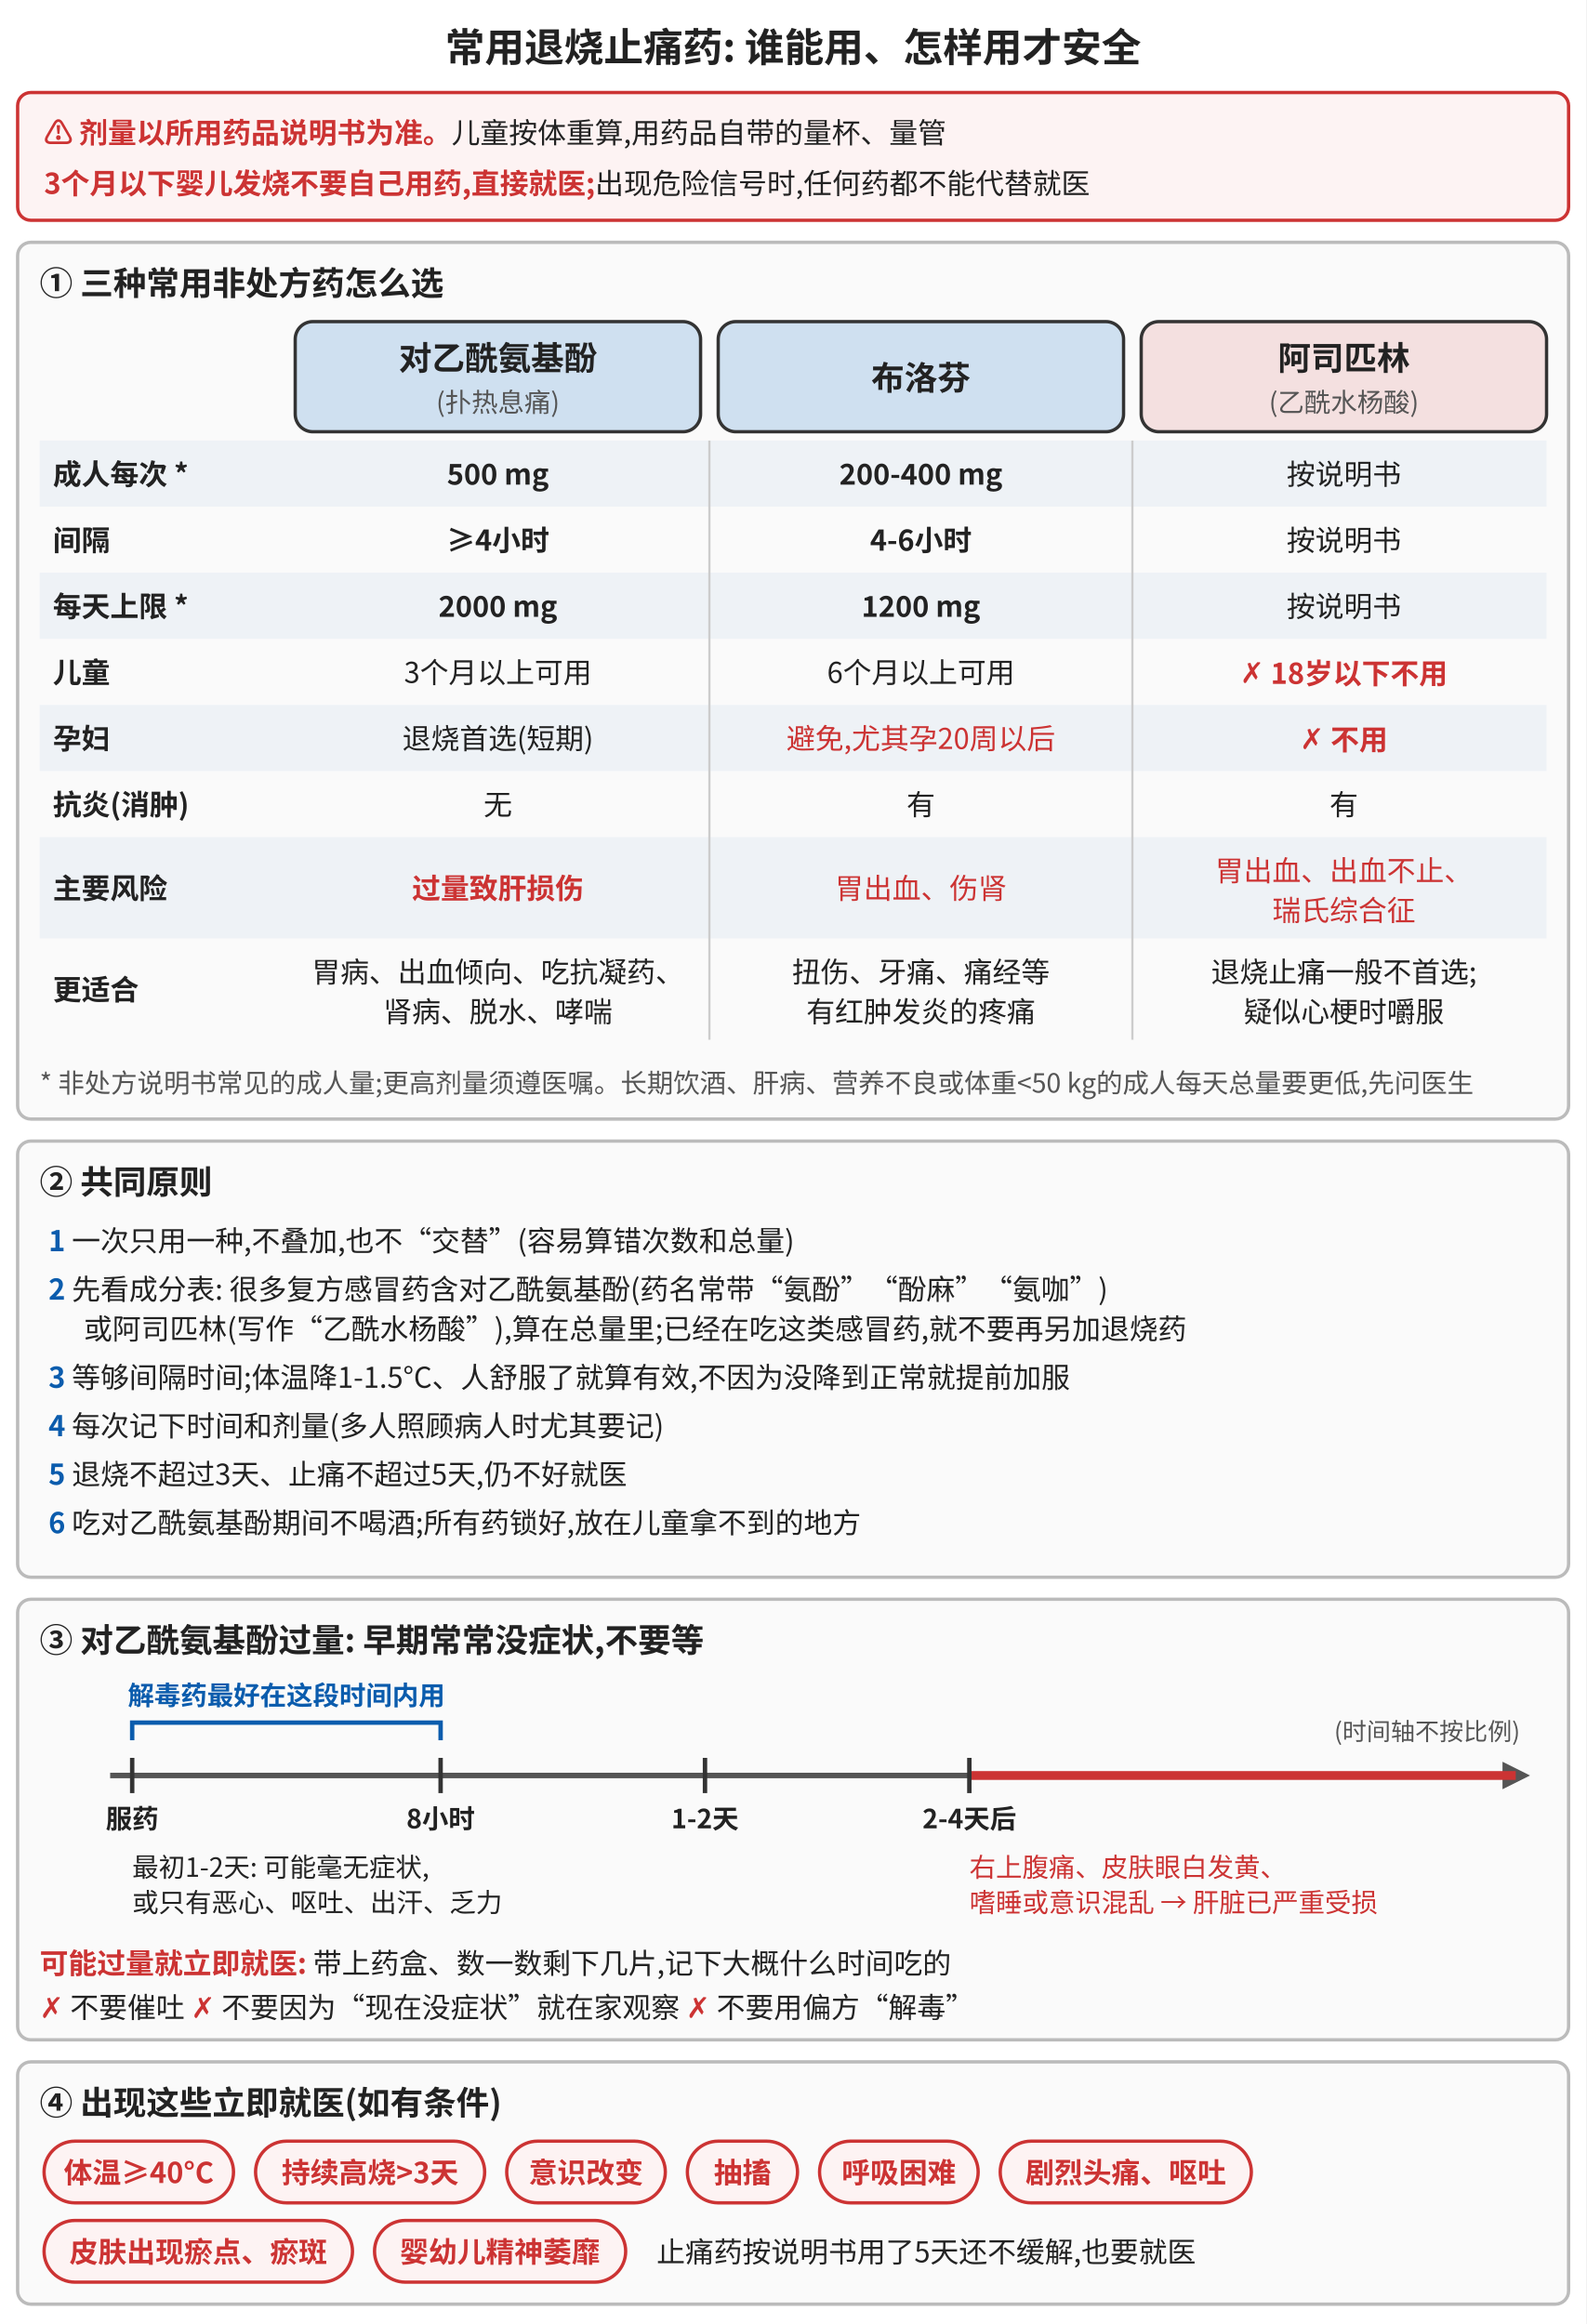
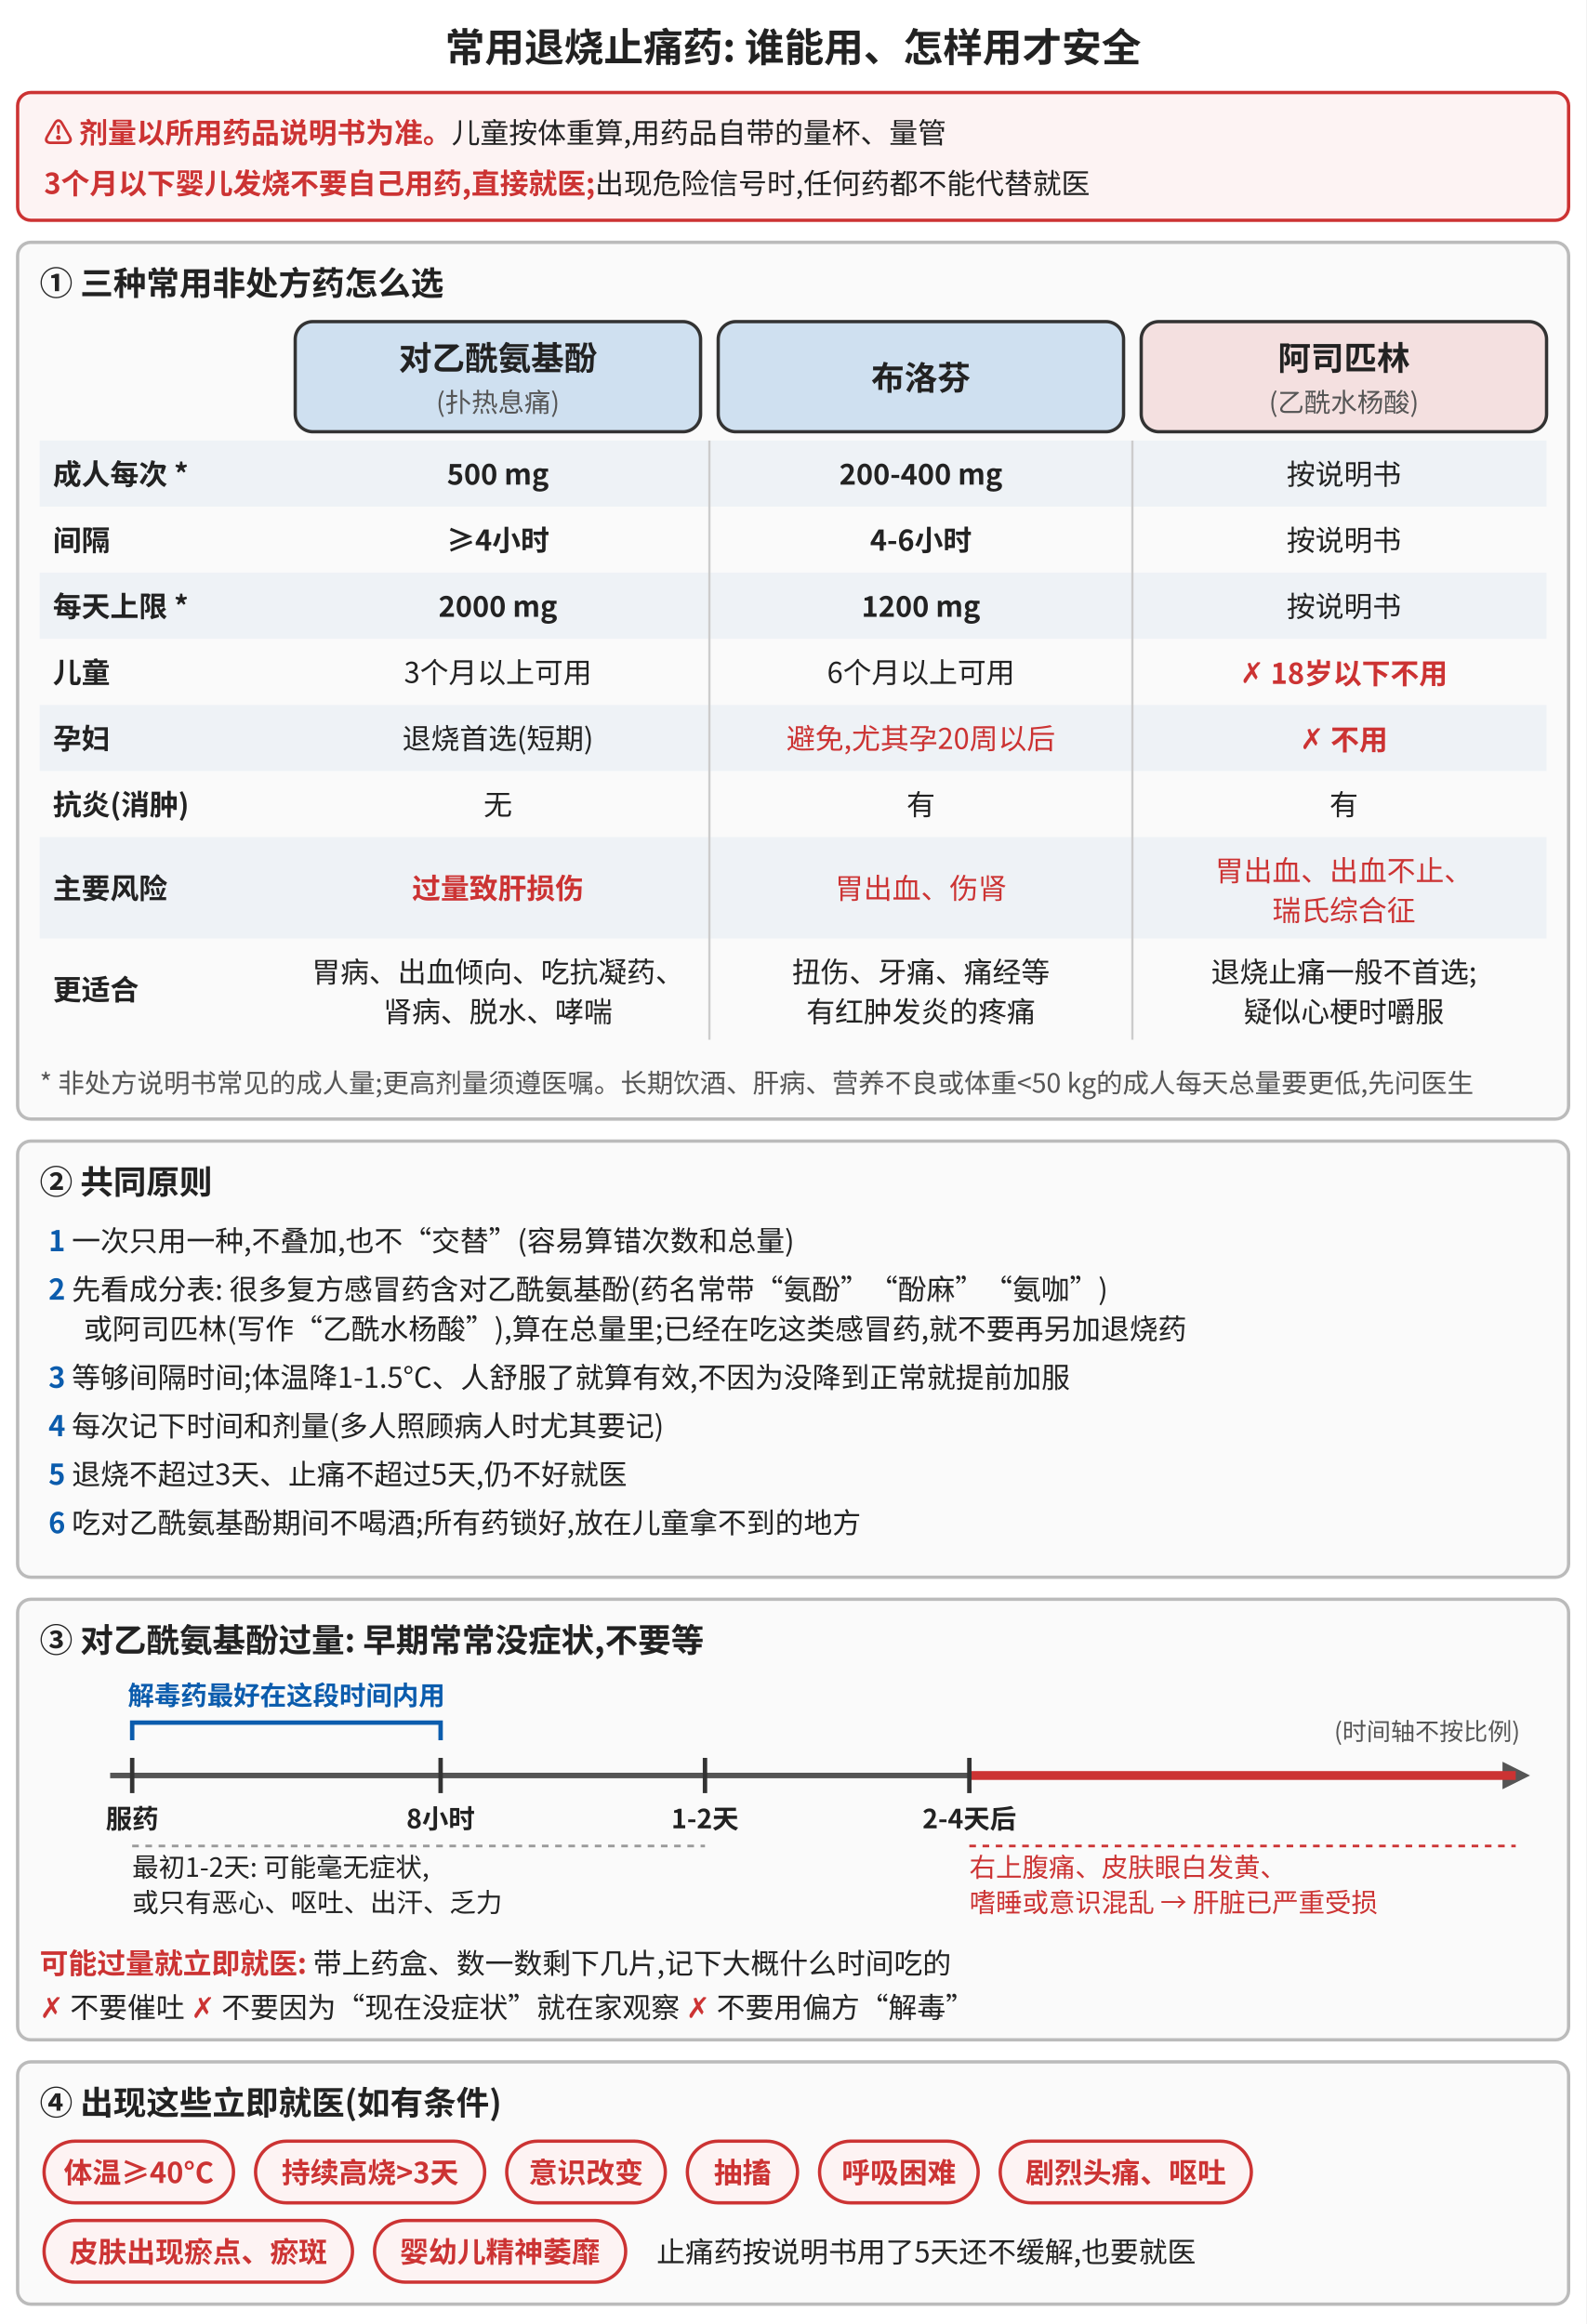
<svg xmlns="http://www.w3.org/2000/svg" viewBox="0 0 720 1055" width="720" height="1055" role="img" aria-label="常用退烧止痛药: 谁能用、怎样用才安全。剂量以所用药品说明书为准,儿童按体重算,用药品自带的量杯、量管;3个月以下婴儿发烧不要自己用药,直接就医;出现危险信号时任何药都不能代替就医。①三种常用非处方药: 对乙酰氨基酚(扑热息痛)成人每次500 mg,间隔≥4小时,每天上限2000 mg,3个月以上儿童可用,孕妇退烧首选(短期),无抗炎作用,主要风险是过量致肝损伤,更适合胃病、出血倾向、吃抗凝药、肾病、脱水、哮喘的人;布洛芬成人每次200-400 mg,间隔4-6小时,每天上限1200 mg,6个月以上儿童可用,孕妇避免,尤其孕20周以后,有抗炎作用,主要风险是胃出血、伤肾,更适合扭伤、牙痛、痛经等红肿发炎的疼痛;阿司匹林按说明书,18岁以下不用,孕妇不用,有抗炎作用,主要风险是胃出血、出血不止、瑞氏综合征,退烧止痛一般不首选,最重要的用途是疑似心梗时嚼服。成人量为非处方说明书常见写法,更高剂量须遵医嘱。②共同原则: 一次只用一种,不叠加也不交替;先看成分表,复方感冒药常含对乙酰氨基酚或阿司匹林,算在总量里;等够间隔,体温降1-1.5°C、人舒服了就算有效,不因为没降到正常就提前加服;每次记下时间和剂量;退烧不超过3天、止痛不超过5天,仍不好就医;吃对乙酰氨基酚期间不喝酒,肝病、长期饮酒的人先问医生;所有药锁好。③对乙酰氨基酚过量: 最初1-2天可能毫无症状或只有恶心、呕吐、出汗、乏力,2-4天后才出现右上腹痛、皮肤眼白发黄、嗜睡或意识混乱,这时肝脏已严重受损;医院有特效解毒药,越早用越有效,最好在服药后8小时内;可能过量就立即就医,带上药盒,记下时间,不要催吐,不要在家观察。④立即就医: 体温≥40°C、持续高烧超过3天、意识改变、抽搐、呼吸困难、剧烈头痛呕吐、皮肤出现瘀点瘀斑、婴幼儿精神萎靡;止痛药按说明书用了5天还不缓解也要就医" font-family="'Noto Sans CJK SC','PingFang SC','Microsoft YaHei',sans-serif">
  <rect width="100%" height="100%" fill="#fff" />
  <defs>
    <marker id="arK" viewBox="0 0 10 10" refX="8" refY="5" markerWidth="5" markerHeight="5" orient="auto">
      <path d="M0 0 L10 5 L0 10 Z" fill="#555" />
    </marker>
  </defs>
  <g fill="#222">
    <text x="360" y="28" font-size="18" font-weight="bold" text-anchor="middle">常用退烧止痛药: 谁能用、怎样用才安全</text>
    <rect x="8" y="42" width="704" height="58" rx="6" fill="#fdf3f3" stroke="#c33" stroke-width="1.5" />
    <g font-size="13">
      <text x="20" y="65">
        <tspan font-weight="bold" fill="#c33">⚠ 剂量以所用药品说明书为准。</tspan>儿童按体重算,用药品自带的量杯、量管</text>
      <text x="20" y="88">
        <tspan font-weight="bold" fill="#c33">3个月以下婴儿发烧不要自己用药,直接就医;</tspan>出现危险信号时,任何药都不能代替就医</text>
    </g>
    <rect x="8" y="110" width="704" height="398" rx="6" fill="#fafafa" stroke="#bbb" stroke-width="1.5" />
    <text x="18" y="134" font-size="15" font-weight="bold">① 三种常用非处方药怎么选</text>
    <g stroke="#333" stroke-width="1.5">
      <rect x="134" y="146" width="184" height="50" rx="8" fill="#cfe0f0" />
      <rect x="326" y="146" width="184" height="50" rx="8" fill="#cfe0f0" />
      <rect x="518" y="146" width="184" height="50" rx="8" fill="#f4e0e0" />
    </g>
    <g text-anchor="middle">
      <text x="226" y="168" font-size="15" font-weight="bold">对乙酰氨基酚</text>
      <text x="226" y="187" font-size="12" fill="#555">(扑热息痛)</text>
      <text x="418" y="177" font-size="15" font-weight="bold">布洛芬</text>
      <text x="610" y="168" font-size="15" font-weight="bold">阿司匹林</text>
      <text x="610" y="187" font-size="12" fill="#555">(乙酰水杨酸)</text>
    </g>
    <g fill="#eef2f6">
      <rect x="18" y="200" width="684" height="30" />
      <rect x="18" y="260" width="684" height="30" />
      <rect x="18" y="320" width="684" height="30" />
      <rect x="18" y="380" width="684" height="46" />
    </g>
    <g font-size="13" font-weight="bold">
      <text x="24" y="220">成人每次 *</text>
      <text x="24" y="250">间隔</text>
      <text x="24" y="280">每天上限 *</text>
      <text x="24" y="310">儿童</text>
      <text x="24" y="340">孕妇</text>
      <text x="24" y="370">抗炎(消肿)</text>
      <text x="24" y="408">主要风险</text>
      <text x="24" y="454">更适合</text>
    </g>
    <g font-size="13" text-anchor="middle">
      <text x="226" y="220" font-weight="bold">500 mg</text>
      <text x="418" y="220" font-weight="bold">200-400 mg</text>
      <text x="610" y="220">按说明书</text>
      <text x="226" y="250" font-weight="bold">≥4小时</text>
      <text x="418" y="250" font-weight="bold">4-6小时</text>
      <text x="610" y="250">按说明书</text>
      <text x="226" y="280" font-weight="bold">2000 mg</text>
      <text x="418" y="280" font-weight="bold">1200 mg</text>
      <text x="610" y="280">按说明书</text>
      <text x="226" y="310">3个月以上可用</text>
      <text x="418" y="310">6个月以上可用</text>
      <text x="610" y="310" fill="#c33" font-weight="bold">✗ 18岁以下不用</text>
      <text x="226" y="340">退烧首选(短期)</text>
      <text x="418" y="340" fill="#c33">避免,尤其孕20周以后</text>
      <text x="610" y="340" fill="#c33" font-weight="bold">✗ 不用</text>
      <text x="226" y="370">无</text>
      <text x="418" y="370">有</text>
      <text x="610" y="370">有</text>
      <text x="226" y="408" fill="#c33" font-weight="bold">过量致肝损伤</text>
      <text x="418" y="408" fill="#c33">胃出血、伤肾</text>
      <text x="610" y="400" fill="#c33">胃出血、出血不止、</text>
      <text x="610" y="418" fill="#c33">瑞氏综合征</text>
      <text x="226" y="446">胃病、出血倾向、吃抗凝药、</text>
      <text x="226" y="464">肾病、脱水、哮喘</text>
      <text x="418" y="446">扭伤、牙痛、痛经等</text>
      <text x="418" y="464">有红肿发炎的疼痛</text>
      <text x="610" y="446">退烧止痛一般不首选;</text>
      <text x="610" y="464">疑似心梗时嚼服</text>
    </g>
    <g stroke="#ccc" stroke-width="1">
      <path d="M322,200 V472 M514,200 V472" />
    </g>
    <text x="18" y="496" font-size="12" fill="#555">* 非处方说明书常见的成人量;更高剂量须遵医嘱。长期饮酒、肝病、营养不良或体重&lt;50 kg的成人每天总量要更低,先问医生</text>
    <rect x="8" y="518" width="704" height="198" rx="6" fill="#fafafa" stroke="#bbb" stroke-width="1.5" />
    <text x="18" y="542" font-size="15" font-weight="bold">② 共同原则</text>
    <g font-size="13">
      <text x="22" y="568">
        <tspan fill="#0b5cad" font-weight="bold">1</tspan>  一次只用一种,不叠加,也不“交替”(容易算错次数和总量)</text>
      <text x="22" y="590">
        <tspan fill="#0b5cad" font-weight="bold">2</tspan>  先看成分表: 很多复方感冒药含对乙酰氨基酚(药名常带“氨酚”“酚麻”“氨咖”)</text>
      <text x="38" y="608">或阿司匹林(写作“乙酰水杨酸”),算在总量里;已经在吃这类感冒药,就不要再另加退烧药</text>
      <text x="22" y="630">
        <tspan fill="#0b5cad" font-weight="bold">3</tspan>  等够间隔时间;体温降1-1.5°C、人舒服了就算有效,不因为没降到正常就提前加服</text>
      <text x="22" y="652">
        <tspan fill="#0b5cad" font-weight="bold">4</tspan>  每次记下时间和剂量(多人照顾病人时尤其要记)</text>
      <text x="22" y="674">
        <tspan fill="#0b5cad" font-weight="bold">5</tspan>  退烧不超过3天、止痛不超过5天,仍不好就医</text>
      <text x="22" y="696">
        <tspan fill="#0b5cad" font-weight="bold">6</tspan>  吃对乙酰氨基酚期间不喝酒;所有药锁好,放在儿童拿不到的地方</text>
    </g>
    <rect x="8" y="726" width="704" height="200" rx="6" fill="#fafafa" stroke="#bbb" stroke-width="1.5" />
    <text x="18" y="750" font-size="15" font-weight="bold">③ 对乙酰氨基酚过量: 早期常常没症状,不要等</text>
    <path d="M60,790 V782 H200 V790" fill="none" stroke="#0b5cad" stroke-width="2" />
    <text x="130" y="774" font-size="12" text-anchor="middle" fill="#0b5cad" font-weight="bold">解毒药最好在这段时间内用</text>
    <path d="M50,806 H692" stroke="#555" stroke-width="2.5" marker-end="url(#arK)" />
    <path d="M440,806 H688" stroke="#c33" stroke-width="4" />
    <g stroke="#333" stroke-width="2">
      <path d="M60,798 V814 M200,798 V814 M320,798 V814 M440,798 V814" />
    </g>
    <g font-size="12" text-anchor="middle">
      <text x="60" y="830" font-weight="bold">服药</text>
      <text x="200" y="830" font-weight="bold">8小时</text>
      <text x="320" y="830" font-weight="bold">1-2天</text>
      <text x="440" y="830" font-weight="bold">2-4天后</text>
    </g>
+     <path d="M60,838 H320" stroke="#999" stroke-width="1.2" stroke-dasharray="3 3" />
+     <path d="M440,838 H688" stroke="#c33" stroke-width="1.2" stroke-dasharray="3 3" />
    <text x="690" y="790" font-size="11" text-anchor="end" fill="#555">(时间轴不按比例)</text>
    <g font-size="12">
      <text x="60" y="852">最初1-2天: 可能毫无症状,</text>
      <text x="60" y="868">或只有恶心、呕吐、出汗、乏力</text>
      <text x="440" y="852" fill="#c33">右上腹痛、皮肤眼白发黄、</text>
      <text x="440" y="868" fill="#c33">嗜睡或意识混乱 → 肝脏已严重受损</text>
    </g>
    <g font-size="13">
      <text x="18" y="896">
        <tspan font-weight="bold" fill="#c33">可能过量就立即就医:</tspan> 带上药盒、数一数剩下几片,记下大概什么时间吃的</text>
      <text x="18" y="916">
        <tspan fill="#c33">✗</tspan> 不要催吐  <tspan fill="#c33">✗</tspan> 不要因为“现在没症状”就在家观察  <tspan fill="#c33">✗</tspan> 不要用偏方“解毒”</text>
    </g>
    <rect x="8" y="936" width="704" height="110" rx="6" fill="#fafafa" stroke="#bbb" stroke-width="1.5" />
    <text x="18" y="960" font-size="15" font-weight="bold">④ 出现这些立即就医(如有条件)</text>
    <g fill="#fdf3f3" stroke="#c33" stroke-width="1.5">
      <rect x="20" y="972" width="86" height="28" rx="14" />
      <rect x="116" y="972" width="104" height="28" rx="14" />
      <rect x="230" y="972" width="72" height="28" rx="14" />
      <rect x="312" y="972" width="50" height="28" rx="14" />
      <rect x="372" y="972" width="72" height="28" rx="14" />
      <rect x="454" y="972" width="114" height="28" rx="14" />
      <rect x="20" y="1008" width="140" height="28" rx="14" />
      <rect x="170" y="1008" width="114" height="28" rx="14" />
    </g>
    <g font-size="13" text-anchor="middle" fill="#c33" font-weight="bold">
      <text x="63" y="991">体温≥40°C</text>
      <text x="168" y="991">持续高烧&gt;3天</text>
      <text x="266" y="991">意识改变</text>
      <text x="337" y="991">抽搐</text>
      <text x="408" y="991">呼吸困难</text>
      <text x="511" y="991">剧烈头痛、呕吐</text>
      <text x="90" y="1027">皮肤出现瘀点、瘀斑</text>
      <text x="227" y="1027">婴幼儿精神萎靡</text>
    </g>
    <text x="298" y="1027" font-size="13">止痛药按说明书用了5天还不缓解,也要就医</text>
  </g>
</svg>
